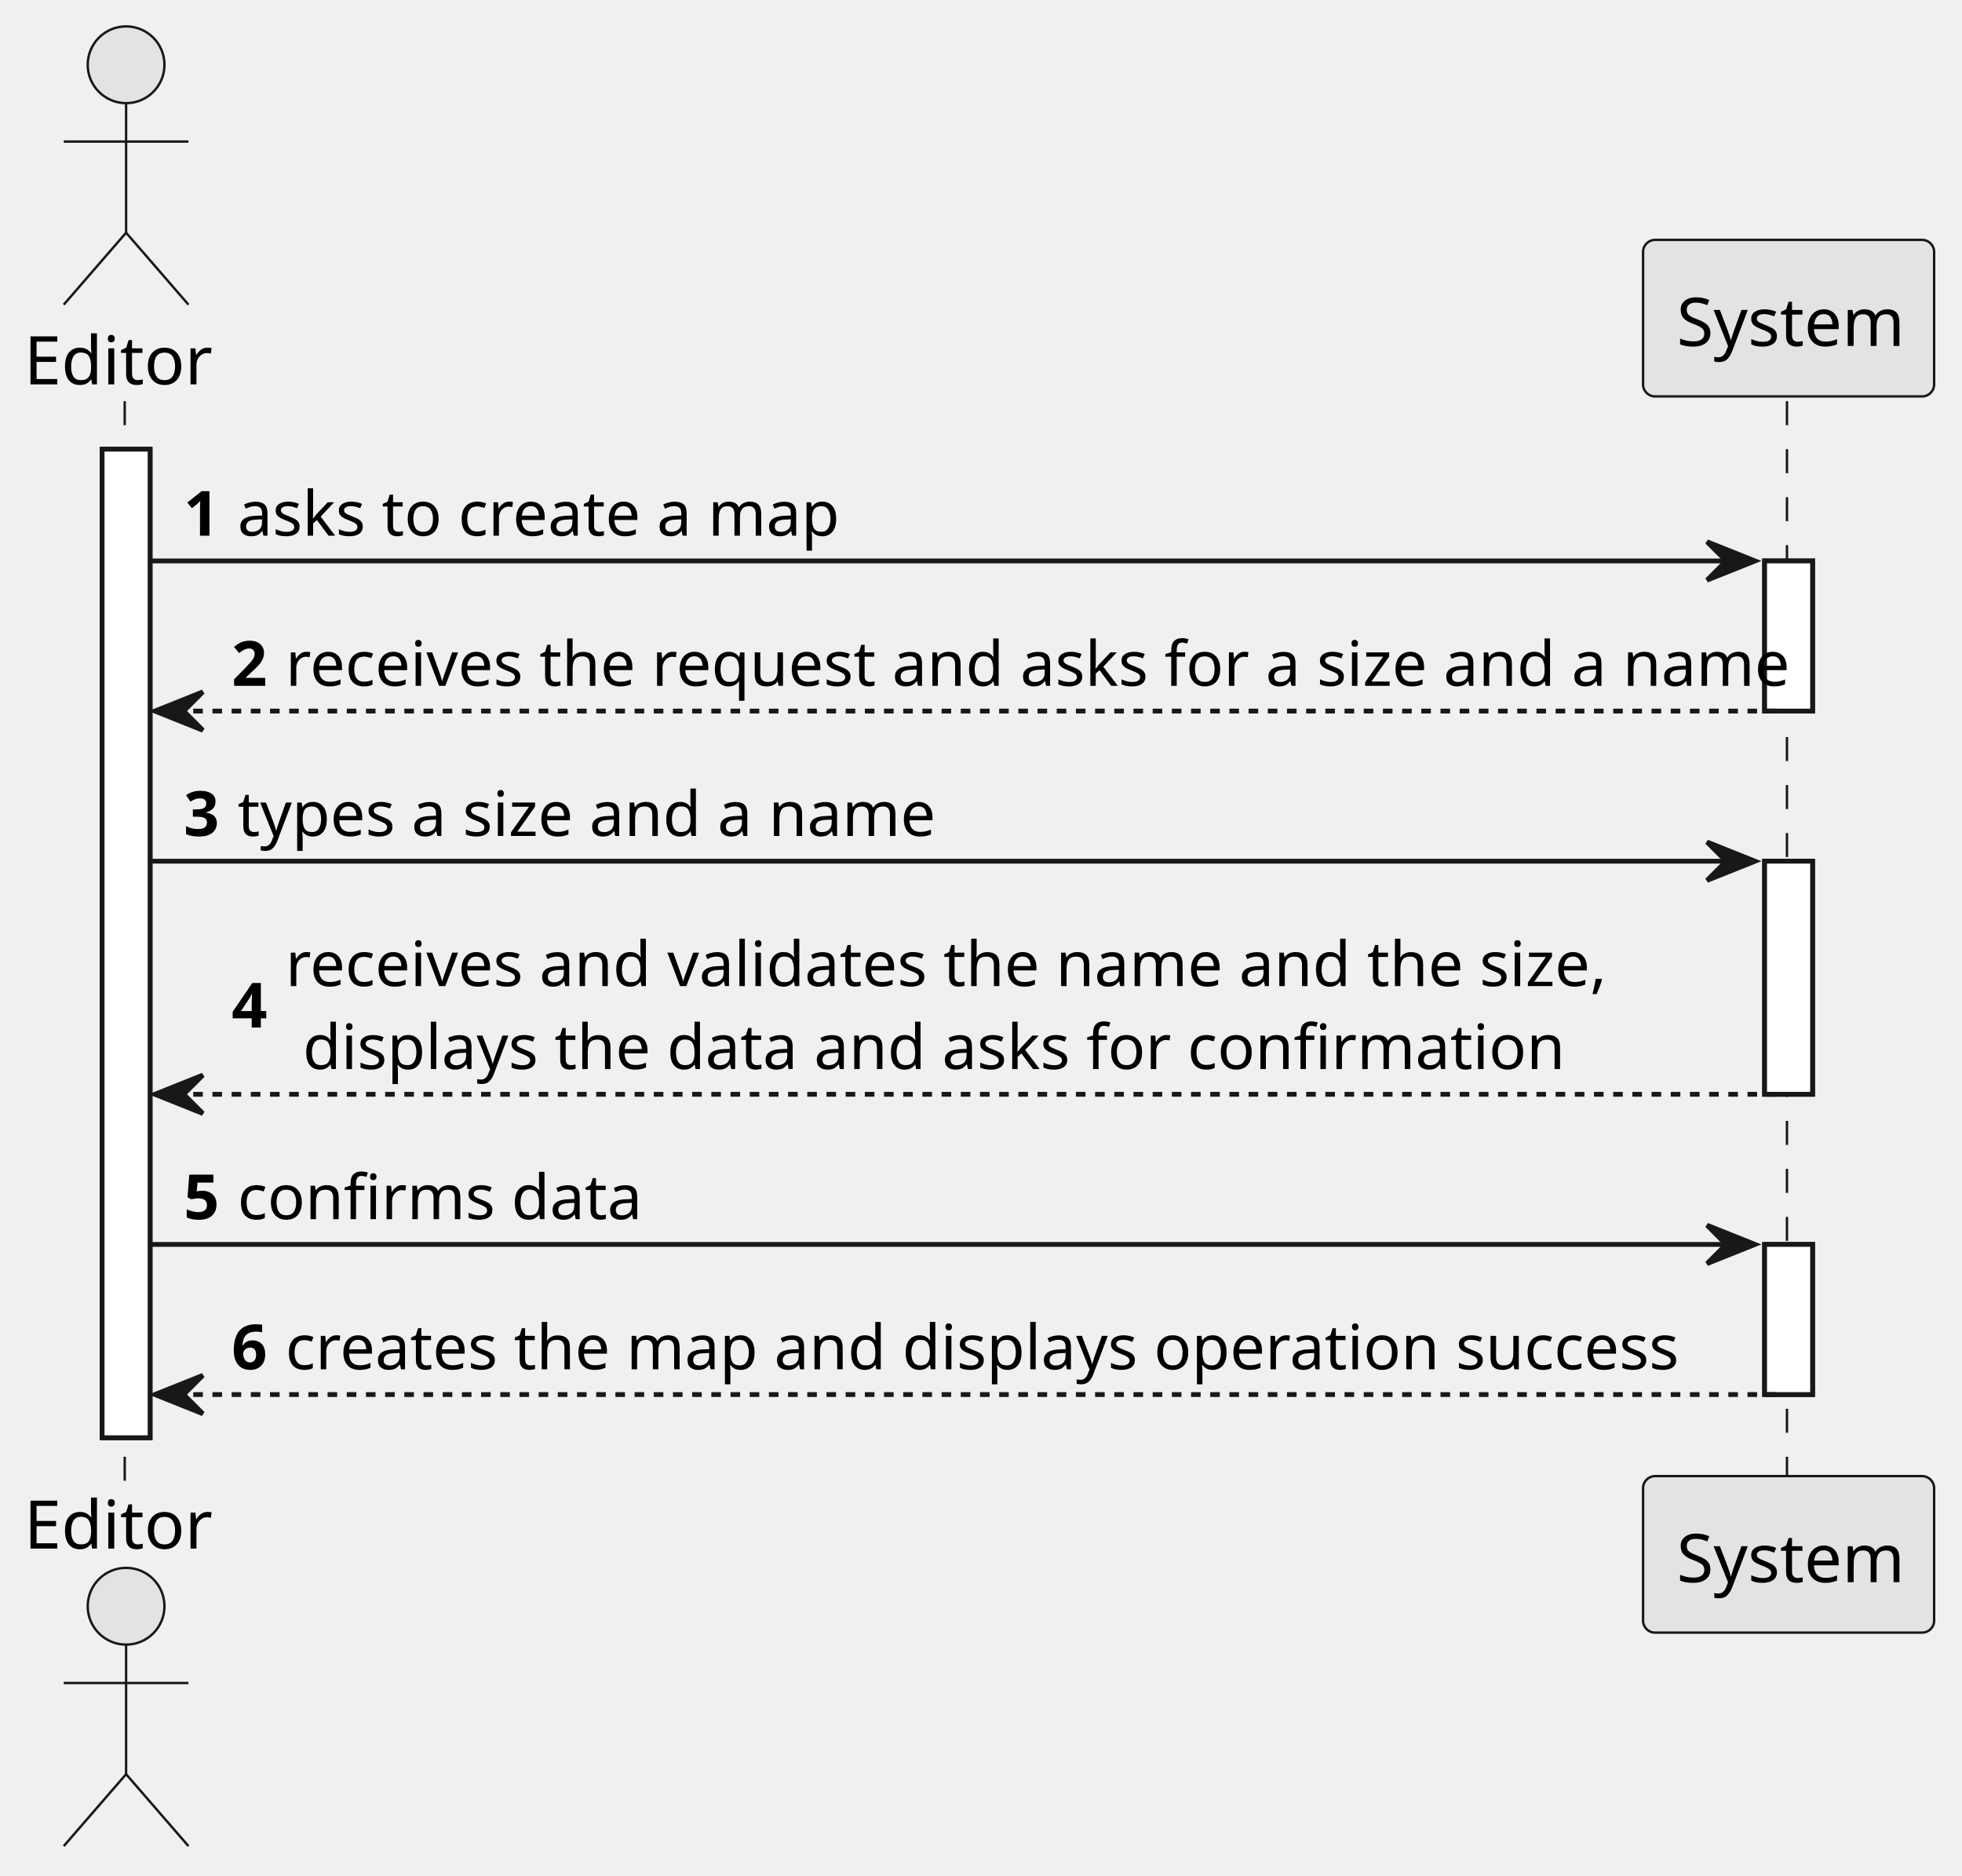
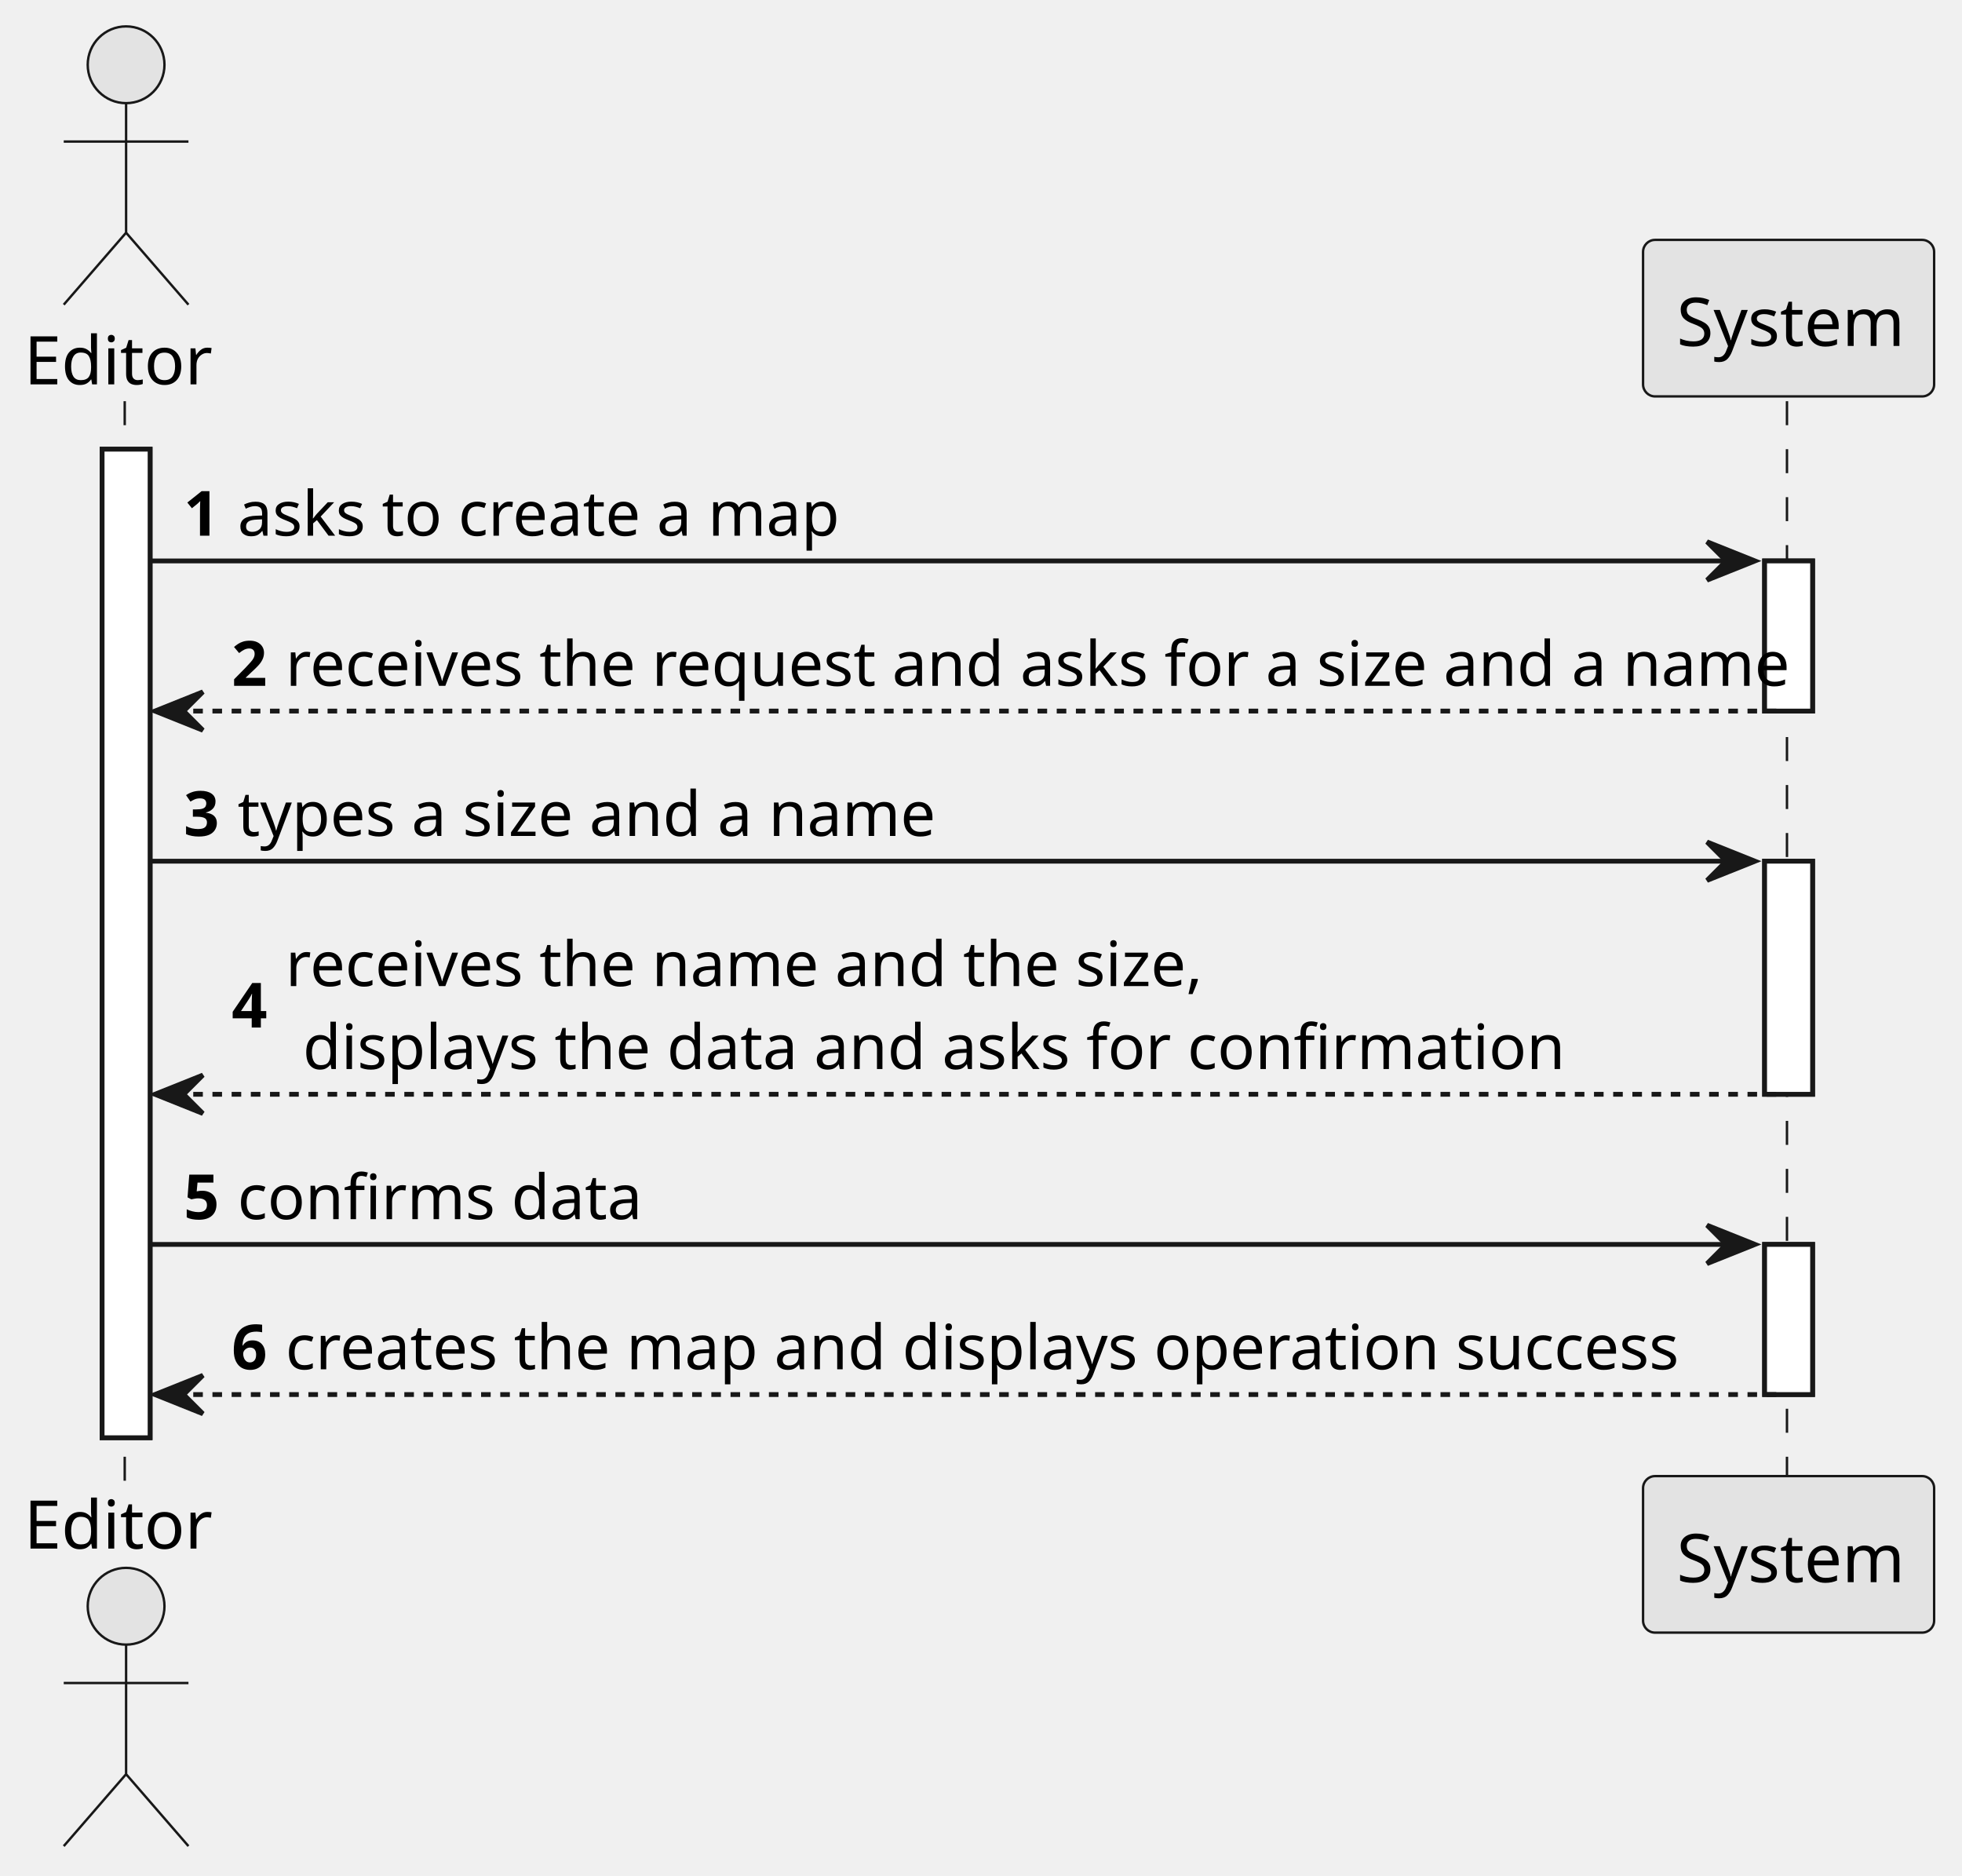
<svg xmlns="http://www.w3.org/2000/svg" contentStyleType="text/css" height="391px" preserveAspectRatio="none" style="width:409px;height:391px;background:#FFFFFF;" version="1.1" viewBox="0 0 409 391" width="409px" zoomAndPan="magnify">
  <defs />
  <g>
    <rect fill="#FFFFFF" height="206.037" style="stroke:#181818;stroke-width:1.0;" width="10" x="21.286" y="93.621" />
    <rect fill="#FFFFFF" height="31.291" style="stroke:#181818;stroke-width:1.0;" width="10" x="367.852" y="116.912" />
    <rect fill="#FFFFFF" height="48.582" style="stroke:#181818;stroke-width:1.0;" width="10" x="367.852" y="179.494" />
    <rect fill="#FFFFFF" height="31.291" style="stroke:#181818;stroke-width:1.0;" width="10" x="367.852" y="259.367" />
    <line style="stroke:#181818;stroke-width:0.5;stroke-dasharray:5.0,5.0;" x1="26" x2="26" y1="83.621" y2="308.658" />
    <line style="stroke:#181818;stroke-width:0.5;stroke-dasharray:5.0,5.0;" x1="372.514" x2="372.514" y1="83.621" y2="308.658" />
    <text fill="#000000" font-family="sans-serif" font-size="14" lengthAdjust="spacing" textLength="36.572" x="5" y="80.107">Editor</text>
    <ellipse cx="26.286" cy="13.5" fill="#E3E3E3" rx="8" ry="8" style="stroke:#181818;stroke-width:0.5;" />
    <path d="M26.286,21.5 L26.286,48.5 M13.286,29.5 L39.286,29.5 M26.286,48.5 L13.286,63.5 M26.286,48.5 L39.286,63.5 " fill="none" style="stroke:#181818;stroke-width:0.5;" />
    <text fill="#000000" font-family="sans-serif" font-size="14" lengthAdjust="spacing" textLength="36.572" x="5" y="322.766">Editor</text>
    <ellipse cx="26.286" cy="334.779" fill="#E3E3E3" rx="8" ry="8" style="stroke:#181818;stroke-width:0.5;" />
    <path d="M26.286,342.779 L26.286,369.779 M13.286,350.779 L39.286,350.779 M26.286,369.779 L13.286,384.779 M26.286,369.779 L39.286,384.779 " fill="none" style="stroke:#181818;stroke-width:0.5;" />
    <rect fill="#E3E3E3" height="32.621" rx="2.5" ry="2.5" style="stroke:#181818;stroke-width:0.5;" width="60.676" x="342.514" y="50" />
    <text fill="#000000" font-family="sans-serif" font-size="14" lengthAdjust="spacing" textLength="46.676" x="349.514" y="72.107">System</text>
    <rect fill="#E3E3E3" height="32.621" rx="2.5" ry="2.5" style="stroke:#181818;stroke-width:0.5;" width="60.676" x="342.514" y="307.658" />
    <text fill="#000000" font-family="sans-serif" font-size="14" lengthAdjust="spacing" textLength="46.676" x="349.514" y="329.766">System</text>
    <rect fill="#FFFFFF" height="206.037" style="stroke:#181818;stroke-width:1.0;" width="10" x="21.286" y="93.621" />
    <rect fill="#FFFFFF" height="31.291" style="stroke:#181818;stroke-width:1.0;" width="10" x="367.852" y="116.912" />
    <rect fill="#FFFFFF" height="48.582" style="stroke:#181818;stroke-width:1.0;" width="10" x="367.852" y="179.494" />
    <rect fill="#FFFFFF" height="31.291" style="stroke:#181818;stroke-width:1.0;" width="10" x="367.852" y="259.367" />
    <polygon fill="#181818" points="355.852,112.912,365.852,116.912,355.852,120.912,359.852,116.912" style="stroke:#181818;stroke-width:1.0;" />
    <line style="stroke:#181818;stroke-width:1.0;" x1="31.286" x2="361.852" y1="116.912" y2="116.912" />
    <text fill="#000000" font-family="sans-serif" font-size="13" font-weight="bold" lengthAdjust="spacing" textLength="7.23" x="38.286" y="111.649">1</text>
    <text fill="#000000" font-family="sans-serif" font-size="13" lengthAdjust="spacing" textLength="120.669" x="49.516" y="111.649">asks to create a map</text>
    <polygon fill="#181818" points="42.286,144.203,32.286,148.203,42.286,152.203,38.286,148.203" style="stroke:#181818;stroke-width:1.0;" />
    <line style="stroke:#181818;stroke-width:1.0;stroke-dasharray:2.0,2.0;" x1="36.286" x2="371.852" y1="148.203" y2="148.203" />
    <text fill="#000000" font-family="sans-serif" font-size="13" font-weight="bold" lengthAdjust="spacing" textLength="7.23" x="48.286" y="142.94">2</text>
    <text fill="#000000" font-family="sans-serif" font-size="13" lengthAdjust="spacing" textLength="301.336" x="59.516" y="142.94">receives the request and asks for a size and a name</text>
    <polygon fill="#181818" points="355.852,175.494,365.852,179.494,355.852,183.494,359.852,179.494" style="stroke:#181818;stroke-width:1.0;" />
    <line style="stroke:#181818;stroke-width:1.0;" x1="31.286" x2="361.852" y1="179.494" y2="179.494" />
    <text fill="#000000" font-family="sans-serif" font-size="13" font-weight="bold" lengthAdjust="spacing" textLength="7.23" x="38.286" y="174.231">3</text>
    <text fill="#000000" font-family="sans-serif" font-size="13" lengthAdjust="spacing" textLength="140.918" x="49.516" y="174.231">types a size and a name</text>
    <polygon fill="#181818" points="42.286,224.076,32.286,228.076,42.286,232.076,38.286,228.076" style="stroke:#181818;stroke-width:1.0;" />
    <line style="stroke:#181818;stroke-width:1.0;stroke-dasharray:2.0,2.0;" x1="36.286" x2="371.852" y1="228.076" y2="228.076" />
    <text fill="#000000" font-family="sans-serif" font-size="13" font-weight="bold" lengthAdjust="spacing" textLength="7.23" x="48.286" y="214.168">4</text>
-     <text fill="#000000" font-family="sans-serif" font-size="13" lengthAdjust="spacing" textLength="263.771" x="59.516" y="205.523">receives and validates the name and the size,</text>
+     <text fill="#000000" font-family="sans-serif" font-size="13" lengthAdjust="spacing" textLength="183.549" x="59.516" y="205.523">receives the name and the size,</text>
    <text fill="#000000" font-family="sans-serif" font-size="13" lengthAdjust="spacing" textLength="246.41" x="63.128" y="222.814">displays the data and asks for confirmation</text>
    <polygon fill="#181818" points="355.852,255.367,365.852,259.367,355.852,263.367,359.852,259.367" style="stroke:#181818;stroke-width:1.0;" />
    <line style="stroke:#181818;stroke-width:1.0;" x1="31.286" x2="361.852" y1="259.367" y2="259.367" />
    <text fill="#000000" font-family="sans-serif" font-size="13" font-weight="bold" lengthAdjust="spacing" textLength="7.23" x="38.286" y="254.105">5</text>
    <text fill="#000000" font-family="sans-serif" font-size="13" lengthAdjust="spacing" textLength="78.032" x="49.516" y="254.105">confirms data</text>
    <polygon fill="#181818" points="42.286,286.658,32.286,290.658,42.286,294.658,38.286,290.658" style="stroke:#181818;stroke-width:1.0;" />
    <line style="stroke:#181818;stroke-width:1.0;stroke-dasharray:2.0,2.0;" x1="36.286" x2="371.852" y1="290.658" y2="290.658" />
    <text fill="#000000" font-family="sans-serif" font-size="13" font-weight="bold" lengthAdjust="spacing" textLength="7.23" x="48.286" y="285.396">6</text>
    <text fill="#000000" font-family="sans-serif" font-size="13" lengthAdjust="spacing" textLength="277.488" x="59.516" y="285.396">creates the map and displays operation success</text>
  </g>
</svg>
